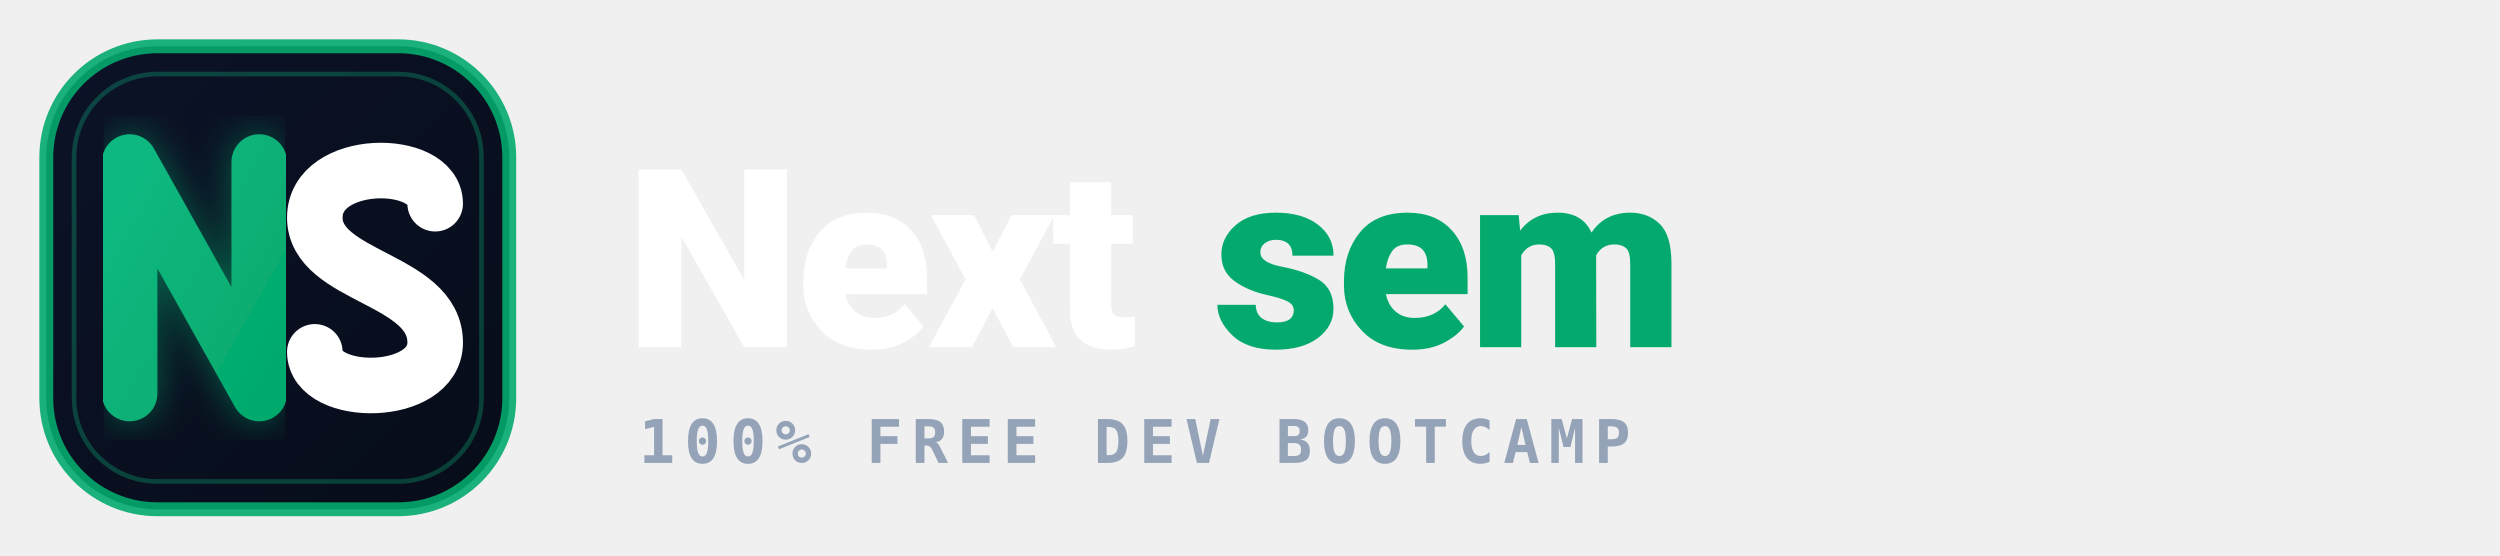
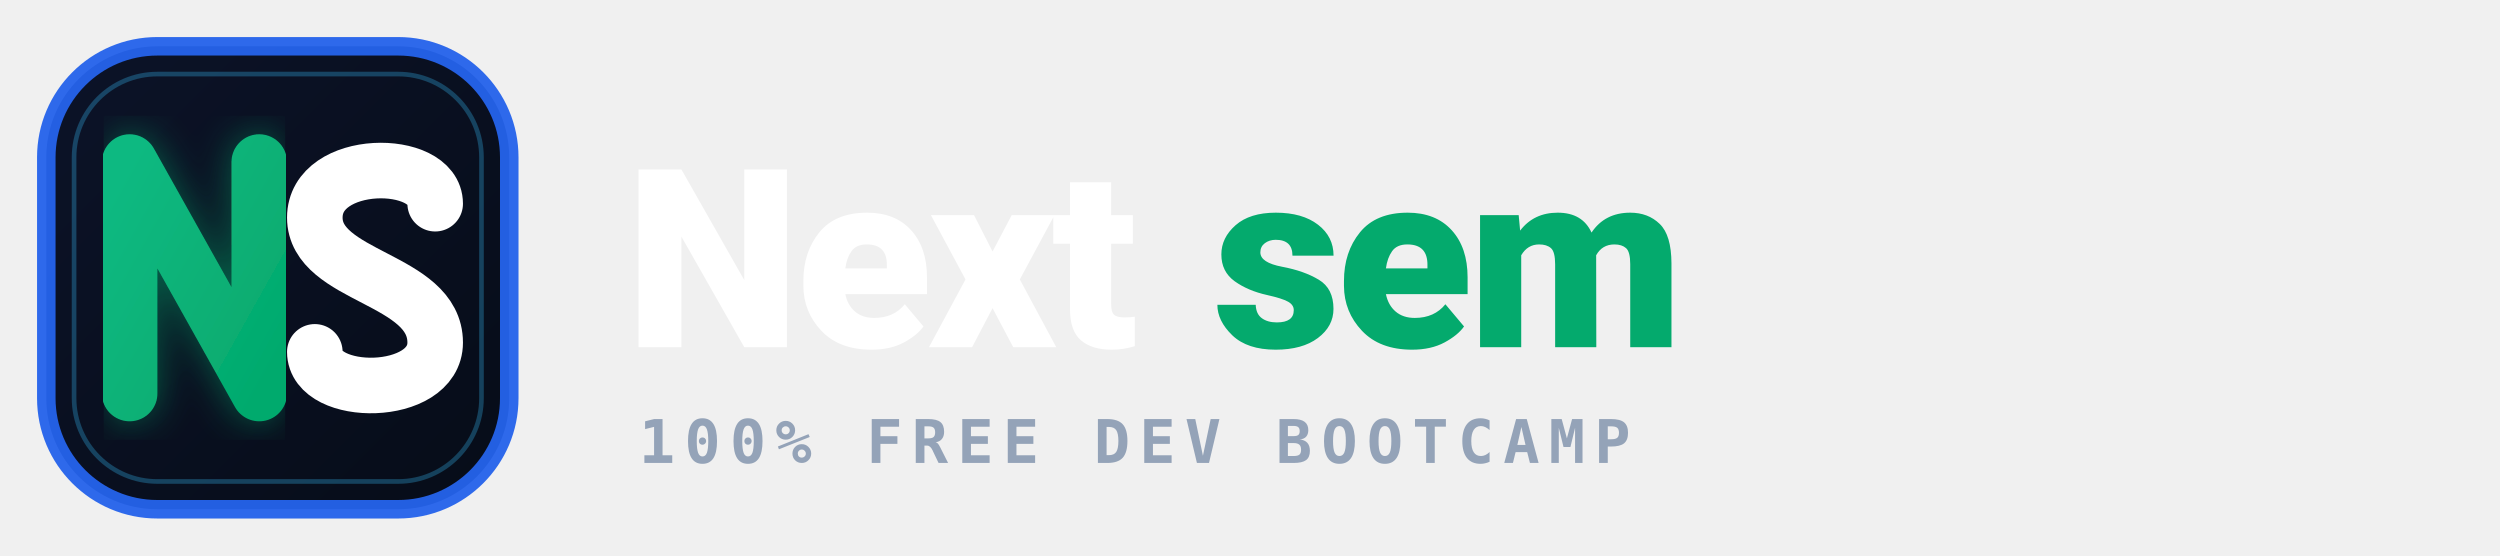
<svg xmlns="http://www.w3.org/2000/svg" viewBox="0 0 540 120" width="540" height="120">
  <defs>
    <linearGradient id="nsHCardGrad" x1="0%" y1="0%" x2="100%" y2="100%">
      <stop offset="0%" stop-color="#0c1328" />
      <stop offset="100%" stop-color="#060c18" />
    </linearGradient>
    <linearGradient id="nsHGreenGrad" x1="0%" y1="0%" x2="100%" y2="100%">
      <stop offset="0%" stop-color="#10b981" />
      <stop offset="100%" stop-color="#04AA6D" />
    </linearGradient>
    <filter id="nsHGlow" x="-20%" y="-20%" width="140%" height="140%">
      <feDropShadow dx="0" dy="0" stdDeviation="4" flood-color="#04AA6D" flood-opacity="0.5" />
    </filter>
  </defs>
-   <rect x="10" y="10" width="100" height="100" rx="24" fill="url(#nsHCardGrad)" stroke="#04AA6D" stroke-width="3" stroke-opacity="0.9" />
-   <rect x="16" y="16" width="88" height="88" rx="18" fill="none" stroke="#10b981" stroke-width="1" stroke-opacity="0.3" />
+   <rect x="10" y="10" width="100" height="100" rx="24" fill="url(#nsHCardGrad)" stroke="#2563eb" stroke-width="4" stroke-opacity="0.95" />
+   <rect x="16" y="16" width="88" height="88" rx="18" fill="none" stroke="#38bdf8" stroke-width="1" stroke-opacity="0.3" />
  <path d="M 28 85 V 35 L 56 85 V 35" fill="none" stroke="url(#nsHGreenGrad)" stroke-width="12" stroke-linecap="round" stroke-linejoin="round" filter="url(#nsHGlow)" />
  <path d="M 94 44 C 94 34, 68 34, 68 47 C 68 60, 94 60, 94 74 C 94 86, 68 86, 68 76" fill="none" stroke="#FFFFFF" stroke-width="12" stroke-linecap="round" />
  <text x="135" y="75" font-family="system-ui, -apple-system, 'Segoe UI', Roboto, sans-serif" font-size="54" font-weight="900" fill="#FFFFFF" letter-spacing="-1">Next</text>
  <text x="262" y="75" font-family="system-ui, -apple-system, 'Segoe UI', Roboto, sans-serif" font-size="54" font-weight="900" fill="#04AA6D" letter-spacing="-1">sem</text>
  <text x="138" y="100" font-family="ui-monospace, SFMono-Regular, Menlo, Monaco, Consolas, monospace" font-size="13" font-weight="700" fill="#94a3b8" letter-spacing="2">100% FREE DEV BOOTCAMP</text>
</svg>
